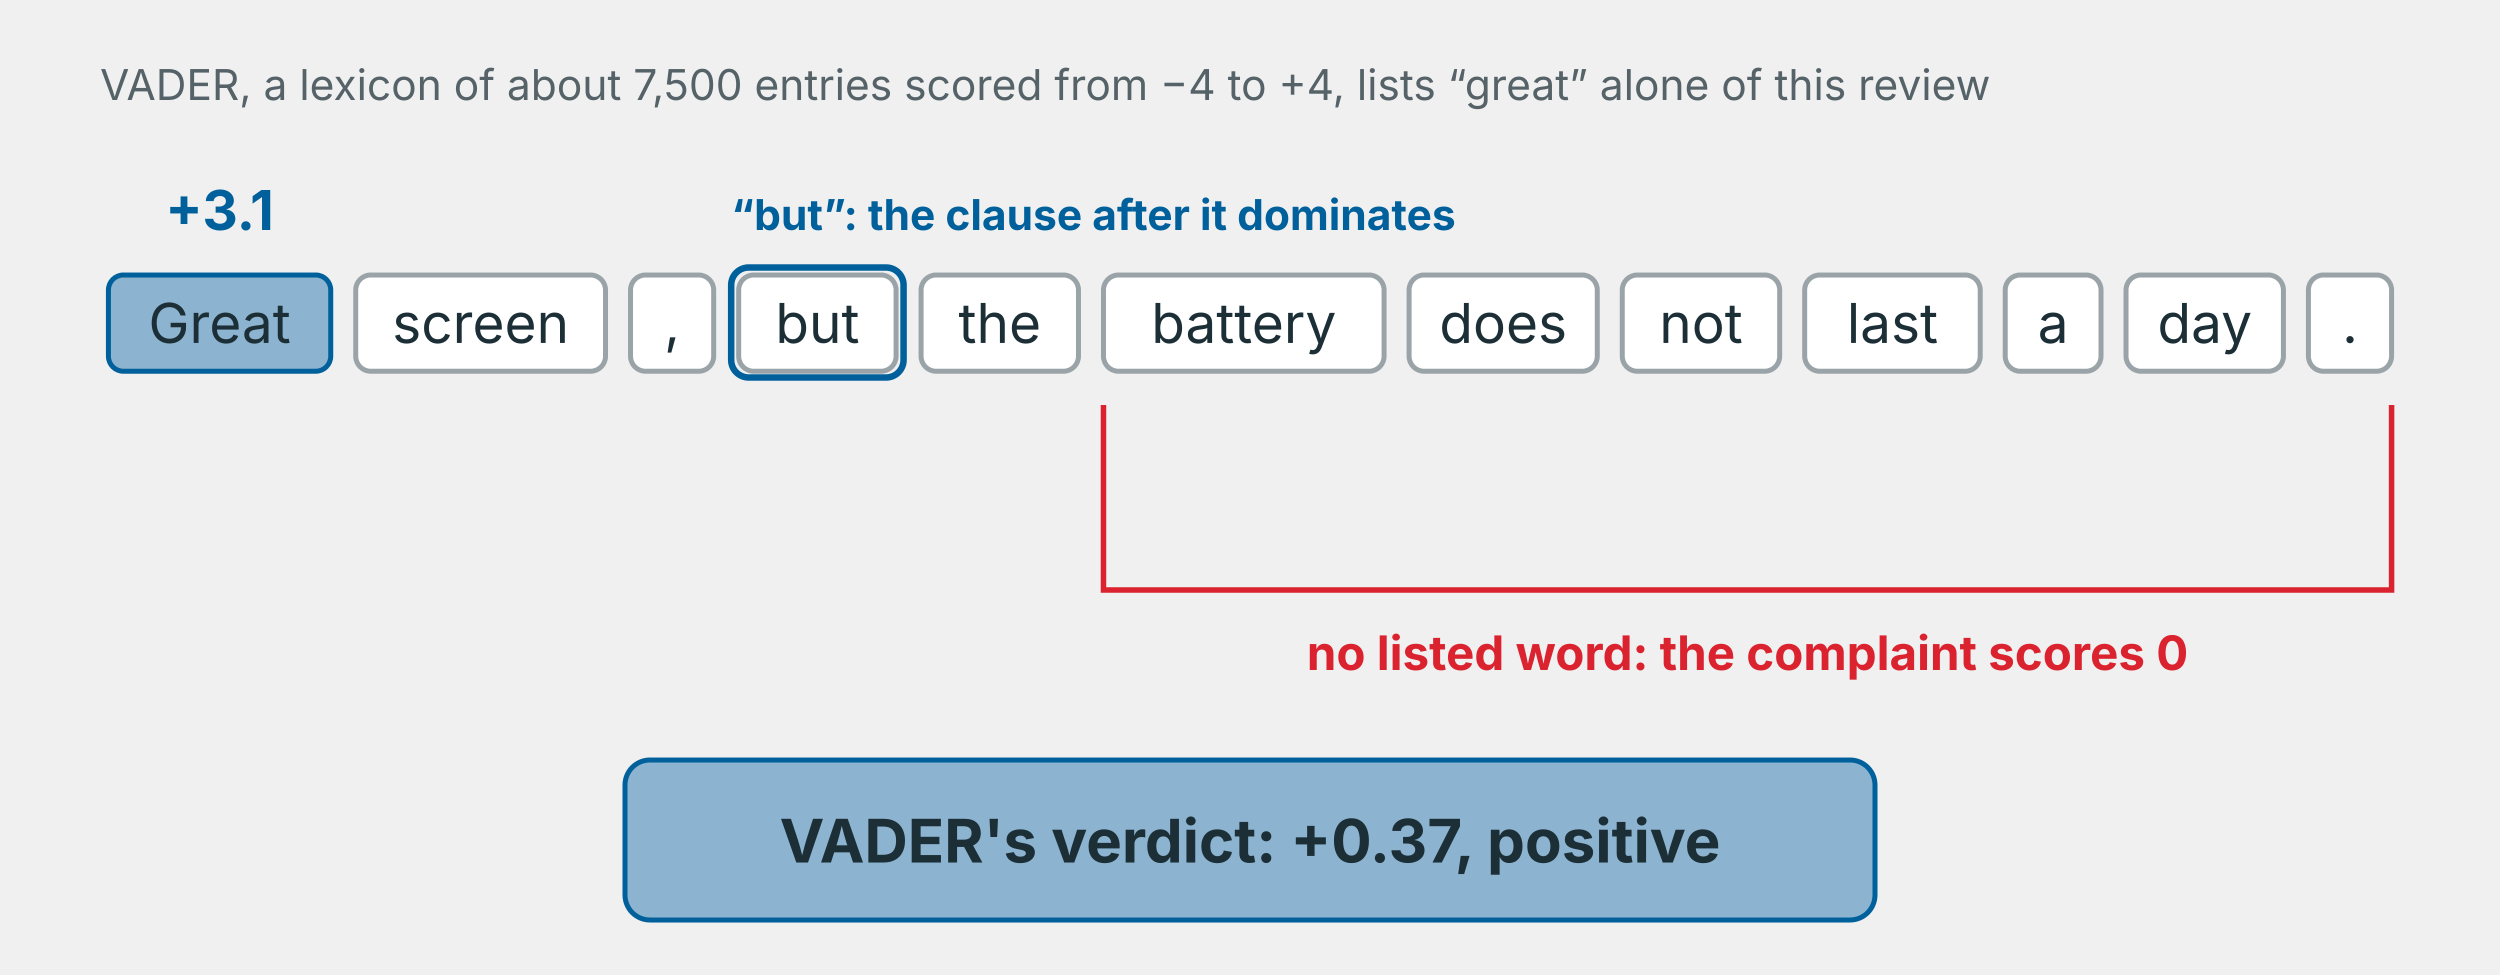
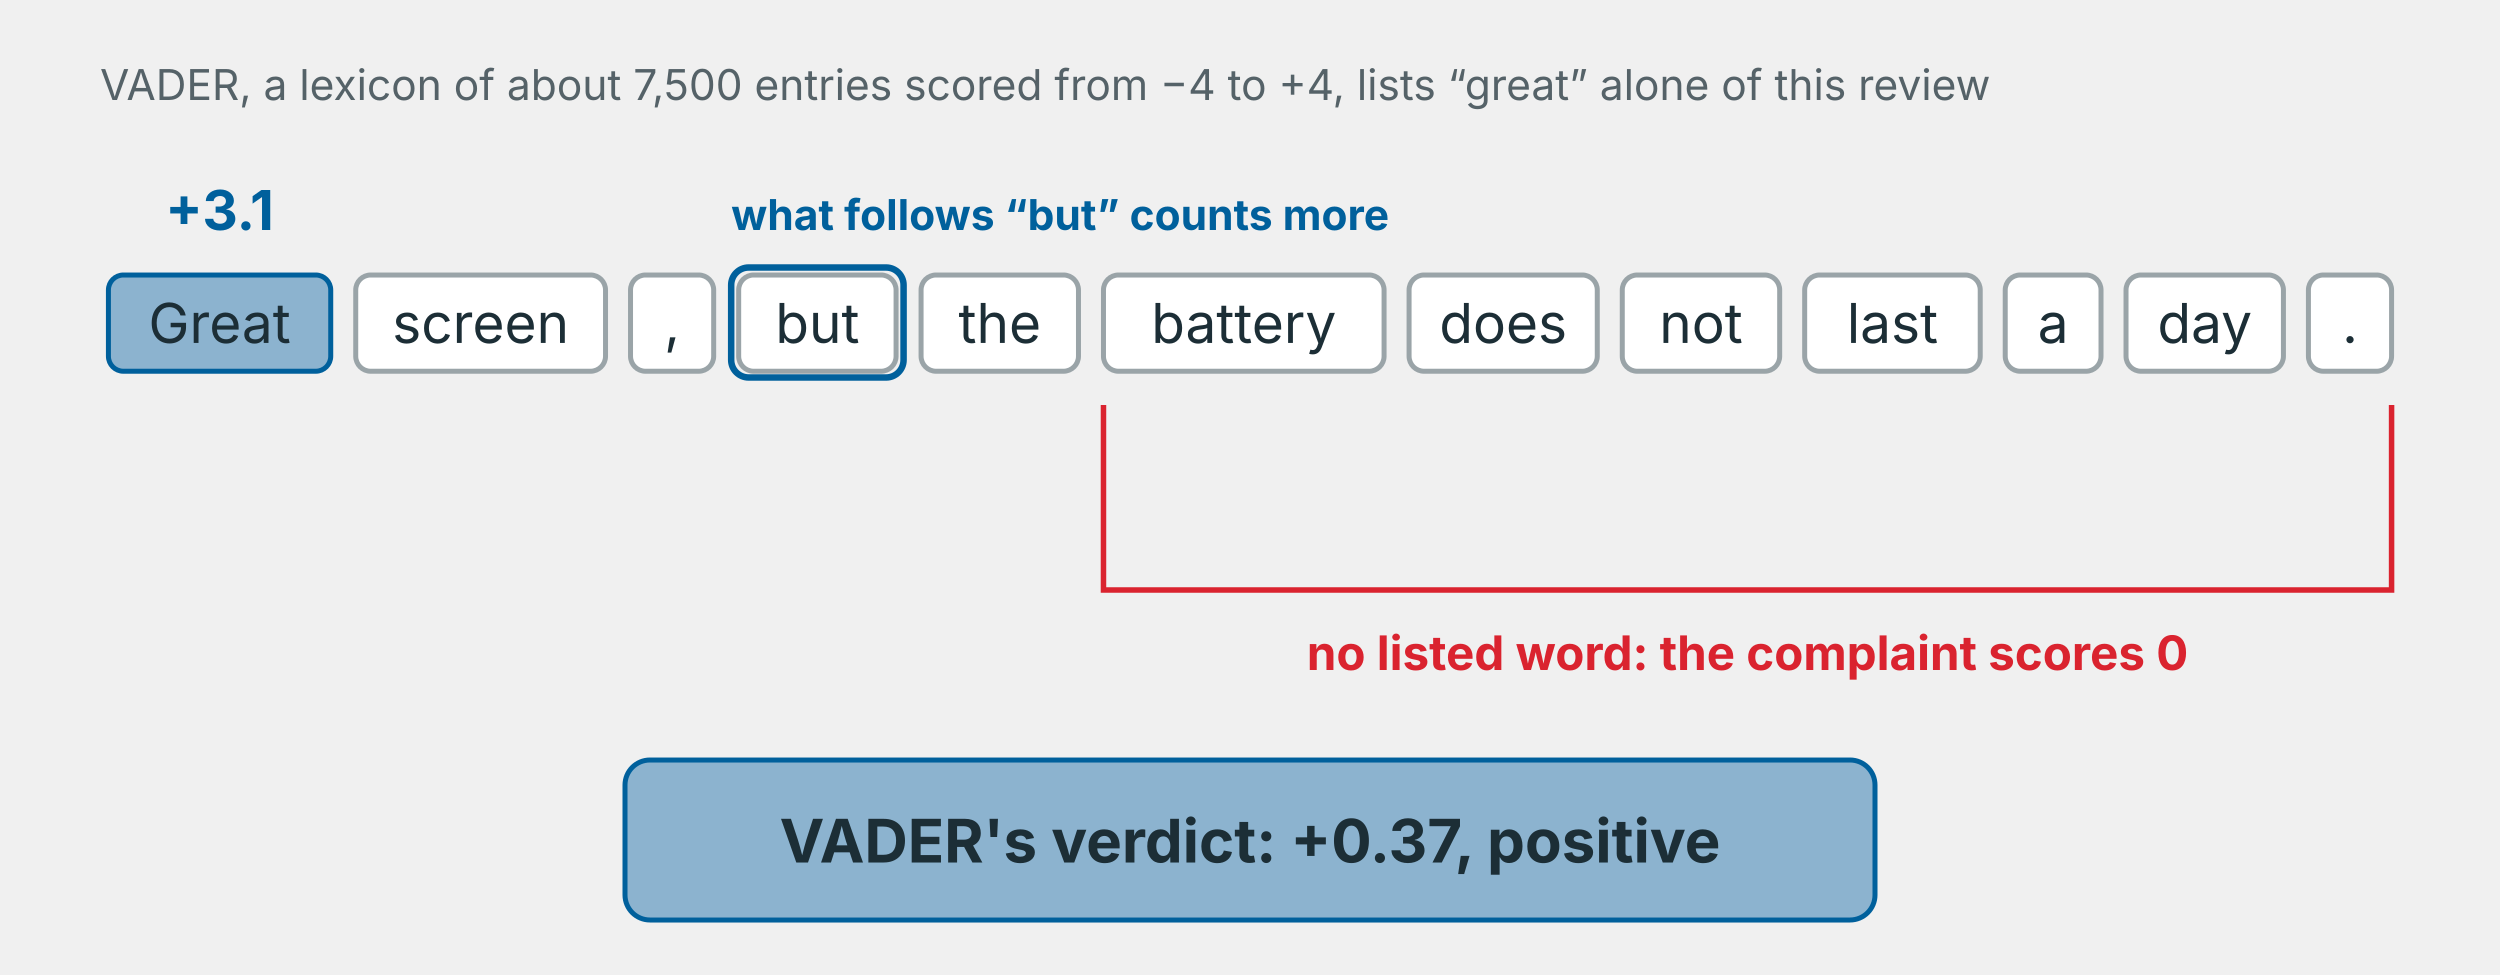
<svg xmlns="http://www.w3.org/2000/svg" viewBox="0 0 1000 390" font-family="Inter, Arimo, Helvetica, sans-serif">
  <defs>
    <marker id="ah" viewBox="0 0 10 10" refX="9" refY="5" markerWidth="7" markerHeight="7" orient="auto-start-reverse">
      <path d="M0,0 L10,5 L0,10 z" fill="#1c2e36" />
    </marker>
    <marker id="ahA" viewBox="0 0 10 10" refX="9" refY="5" markerWidth="7" markerHeight="7" orient="auto-start-reverse">
      <path class="accent-fill" d="M0,0 L10,5 L0,10 z" fill="#00609c" />
    </marker>
  </defs>
  <g data-step="1">
    <rect class="accent-a-light-fill accent-stroke" x="43.37" y="110" width="88.92" height="38.5" rx="6" fill="#8cb3cf" stroke="#00609c" stroke-width="2" />
    <text x="87.83" y="137.17" font-size="22" font-weight="normal" text-anchor="middle" fill="#1c2e36">Great</text>
    <rect x="142.29" y="110" width="99.92" height="38.5" rx="6" fill="#ffffff" stroke="#9aa4a8" stroke-width="2" />
    <text x="192.25" y="137.17" font-size="22" font-weight="normal" text-anchor="middle" fill="#1c2e36">screen</text>
    <rect x="252.21" y="110" width="33.26" height="38.5" rx="6" fill="#ffffff" stroke="#9aa4a8" stroke-width="2" />
    <text x="268.84" y="137.17" font-size="22" font-weight="normal" text-anchor="middle" fill="#1c2e36">,</text>
    <rect x="295.47" y="110" width="62.96" height="38.5" rx="6" fill="#ffffff" stroke="#9aa4a8" stroke-width="2" />
    <text x="326.95" y="137.17" font-size="22" font-weight="normal" text-anchor="middle" fill="#1c2e36">but</text>
    <rect x="368.43" y="110" width="62.96" height="38.5" rx="6" fill="#ffffff" stroke="#9aa4a8" stroke-width="2" />
    <text x="399.91" y="137.17" font-size="22" font-weight="normal" text-anchor="middle" fill="#1c2e36">the</text>
    <rect x="441.39" y="110" width="112.24" height="38.5" rx="6" fill="#ffffff" stroke="#9aa4a8" stroke-width="2" />
    <text x="497.51" y="137.17" font-size="22" font-weight="normal" text-anchor="middle" fill="#1c2e36">battery</text>
    <rect x="563.63" y="110" width="75.28" height="38.5" rx="6" fill="#ffffff" stroke="#9aa4a8" stroke-width="2" />
    <text x="601.27" y="137.17" font-size="22" font-weight="normal" text-anchor="middle" fill="#1c2e36">does</text>
    <rect x="648.91" y="110" width="62.96" height="38.5" rx="6" fill="#ffffff" stroke="#9aa4a8" stroke-width="2" />
    <text x="680.39" y="137.17" font-size="22" font-weight="normal" text-anchor="middle" fill="#1c2e36">not</text>
    <rect x="721.87" y="110" width="70.22" height="38.5" rx="6" fill="#ffffff" stroke="#9aa4a8" stroke-width="2" />
    <text x="756.98" y="137.17" font-size="22" font-weight="normal" text-anchor="middle" fill="#1c2e36">last</text>
    <rect x="802.09" y="110" width="38.32" height="38.5" rx="6" fill="#ffffff" stroke="#9aa4a8" stroke-width="2" />
    <text x="821.25" y="137.17" font-size="22" font-weight="normal" text-anchor="middle" fill="#1c2e36">a</text>
    <rect x="850.41" y="110" width="62.96" height="38.5" rx="6" fill="#ffffff" stroke="#9aa4a8" stroke-width="2" />
    <text x="881.89" y="137.17" font-size="22" font-weight="normal" text-anchor="middle" fill="#1c2e36">day</text>
    <rect x="923.37" y="110" width="33.26" height="38.5" rx="6" fill="#ffffff" stroke="#9aa4a8" stroke-width="2" />
    <text x="940" y="137.17" font-size="22" font-weight="normal" text-anchor="middle" fill="#1c2e36">.</text>
    <text class="accent-fill" x="87.83" y="92" font-size="22" font-weight="bold" text-anchor="middle" fill="#00609c">+3.1</text>
    <text x="40" y="40" font-size="17" font-weight="normal" text-anchor="start" fill="#556268">VADER, a lexicon of about 7,500 entries scored from −4 to +4, lists “great” alone of this review</text>
  </g>
  <g data-step="2">
    <rect class="accent-stroke" x="292.47" y="107" width="68.96" height="44" rx="7" fill="none" stroke="#00609c" stroke-width="2.6" />
-     <text class="accent-fill" x="292.47" y="92" font-size="17" font-weight="bold" text-anchor="start" fill="#00609c">“but”: the clause after it dominates</text>
+     <text class="accent-fill" x="292.47" y="92" font-size="17" font-weight="bold" text-anchor="start" fill="#00609c">what follows “but” counts more</text>
  </g>
  <g data-step="3">
    <path d="M 441.39 162 L 441.39 236 L 956.63 236 L 956.63 162" fill="none" stroke="#da232f" stroke-width="2.2" marker-end="url(#)" />
    <text x="699.01" y="268" font-size="19" font-weight="bold" text-anchor="middle" fill="#da232f">no listed word: the complaint scores 0</text>
  </g>
  <g data-step="4">
    <rect class="accent-a-light-fill accent-stroke" x="250" y="304" width="500" height="64" rx="10" fill="#8cb3cf" stroke="#00609c" stroke-width="2" />
    <text x="500" y="345" font-size="24" font-weight="bold" text-anchor="middle" fill="#1c2e36">VADER's verdict: +0.37, positive</text>
  </g>
</svg>
